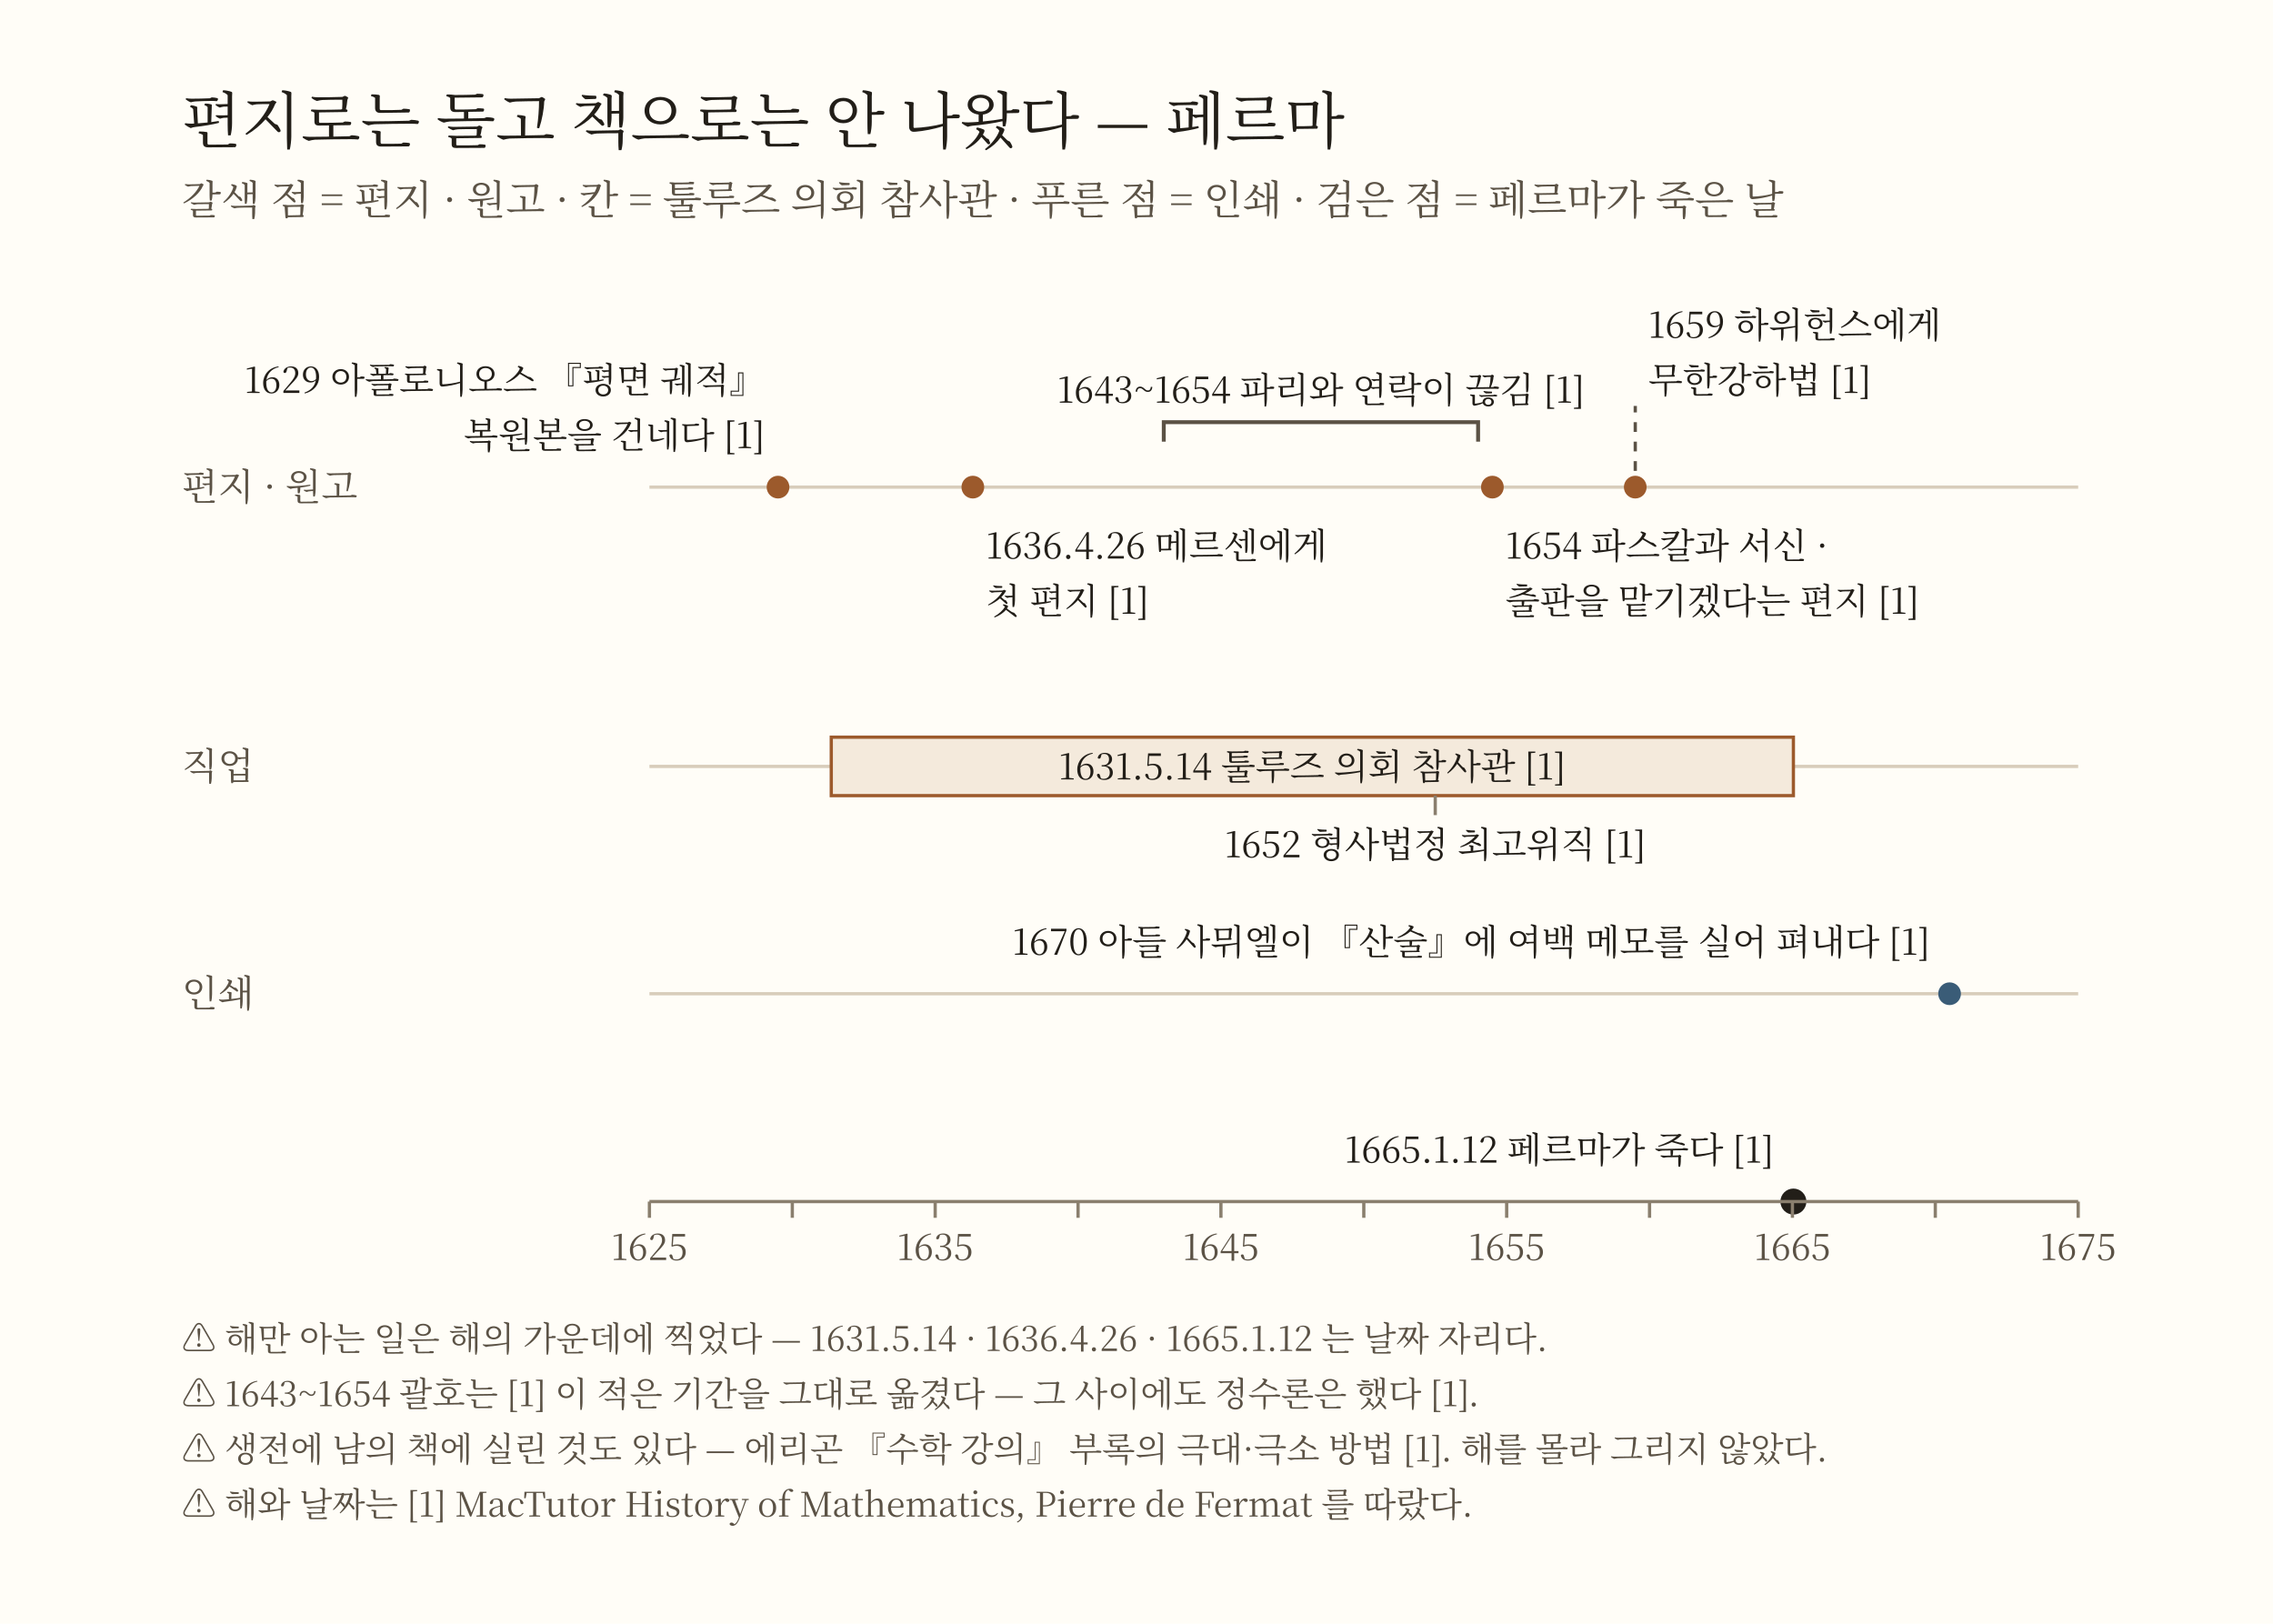
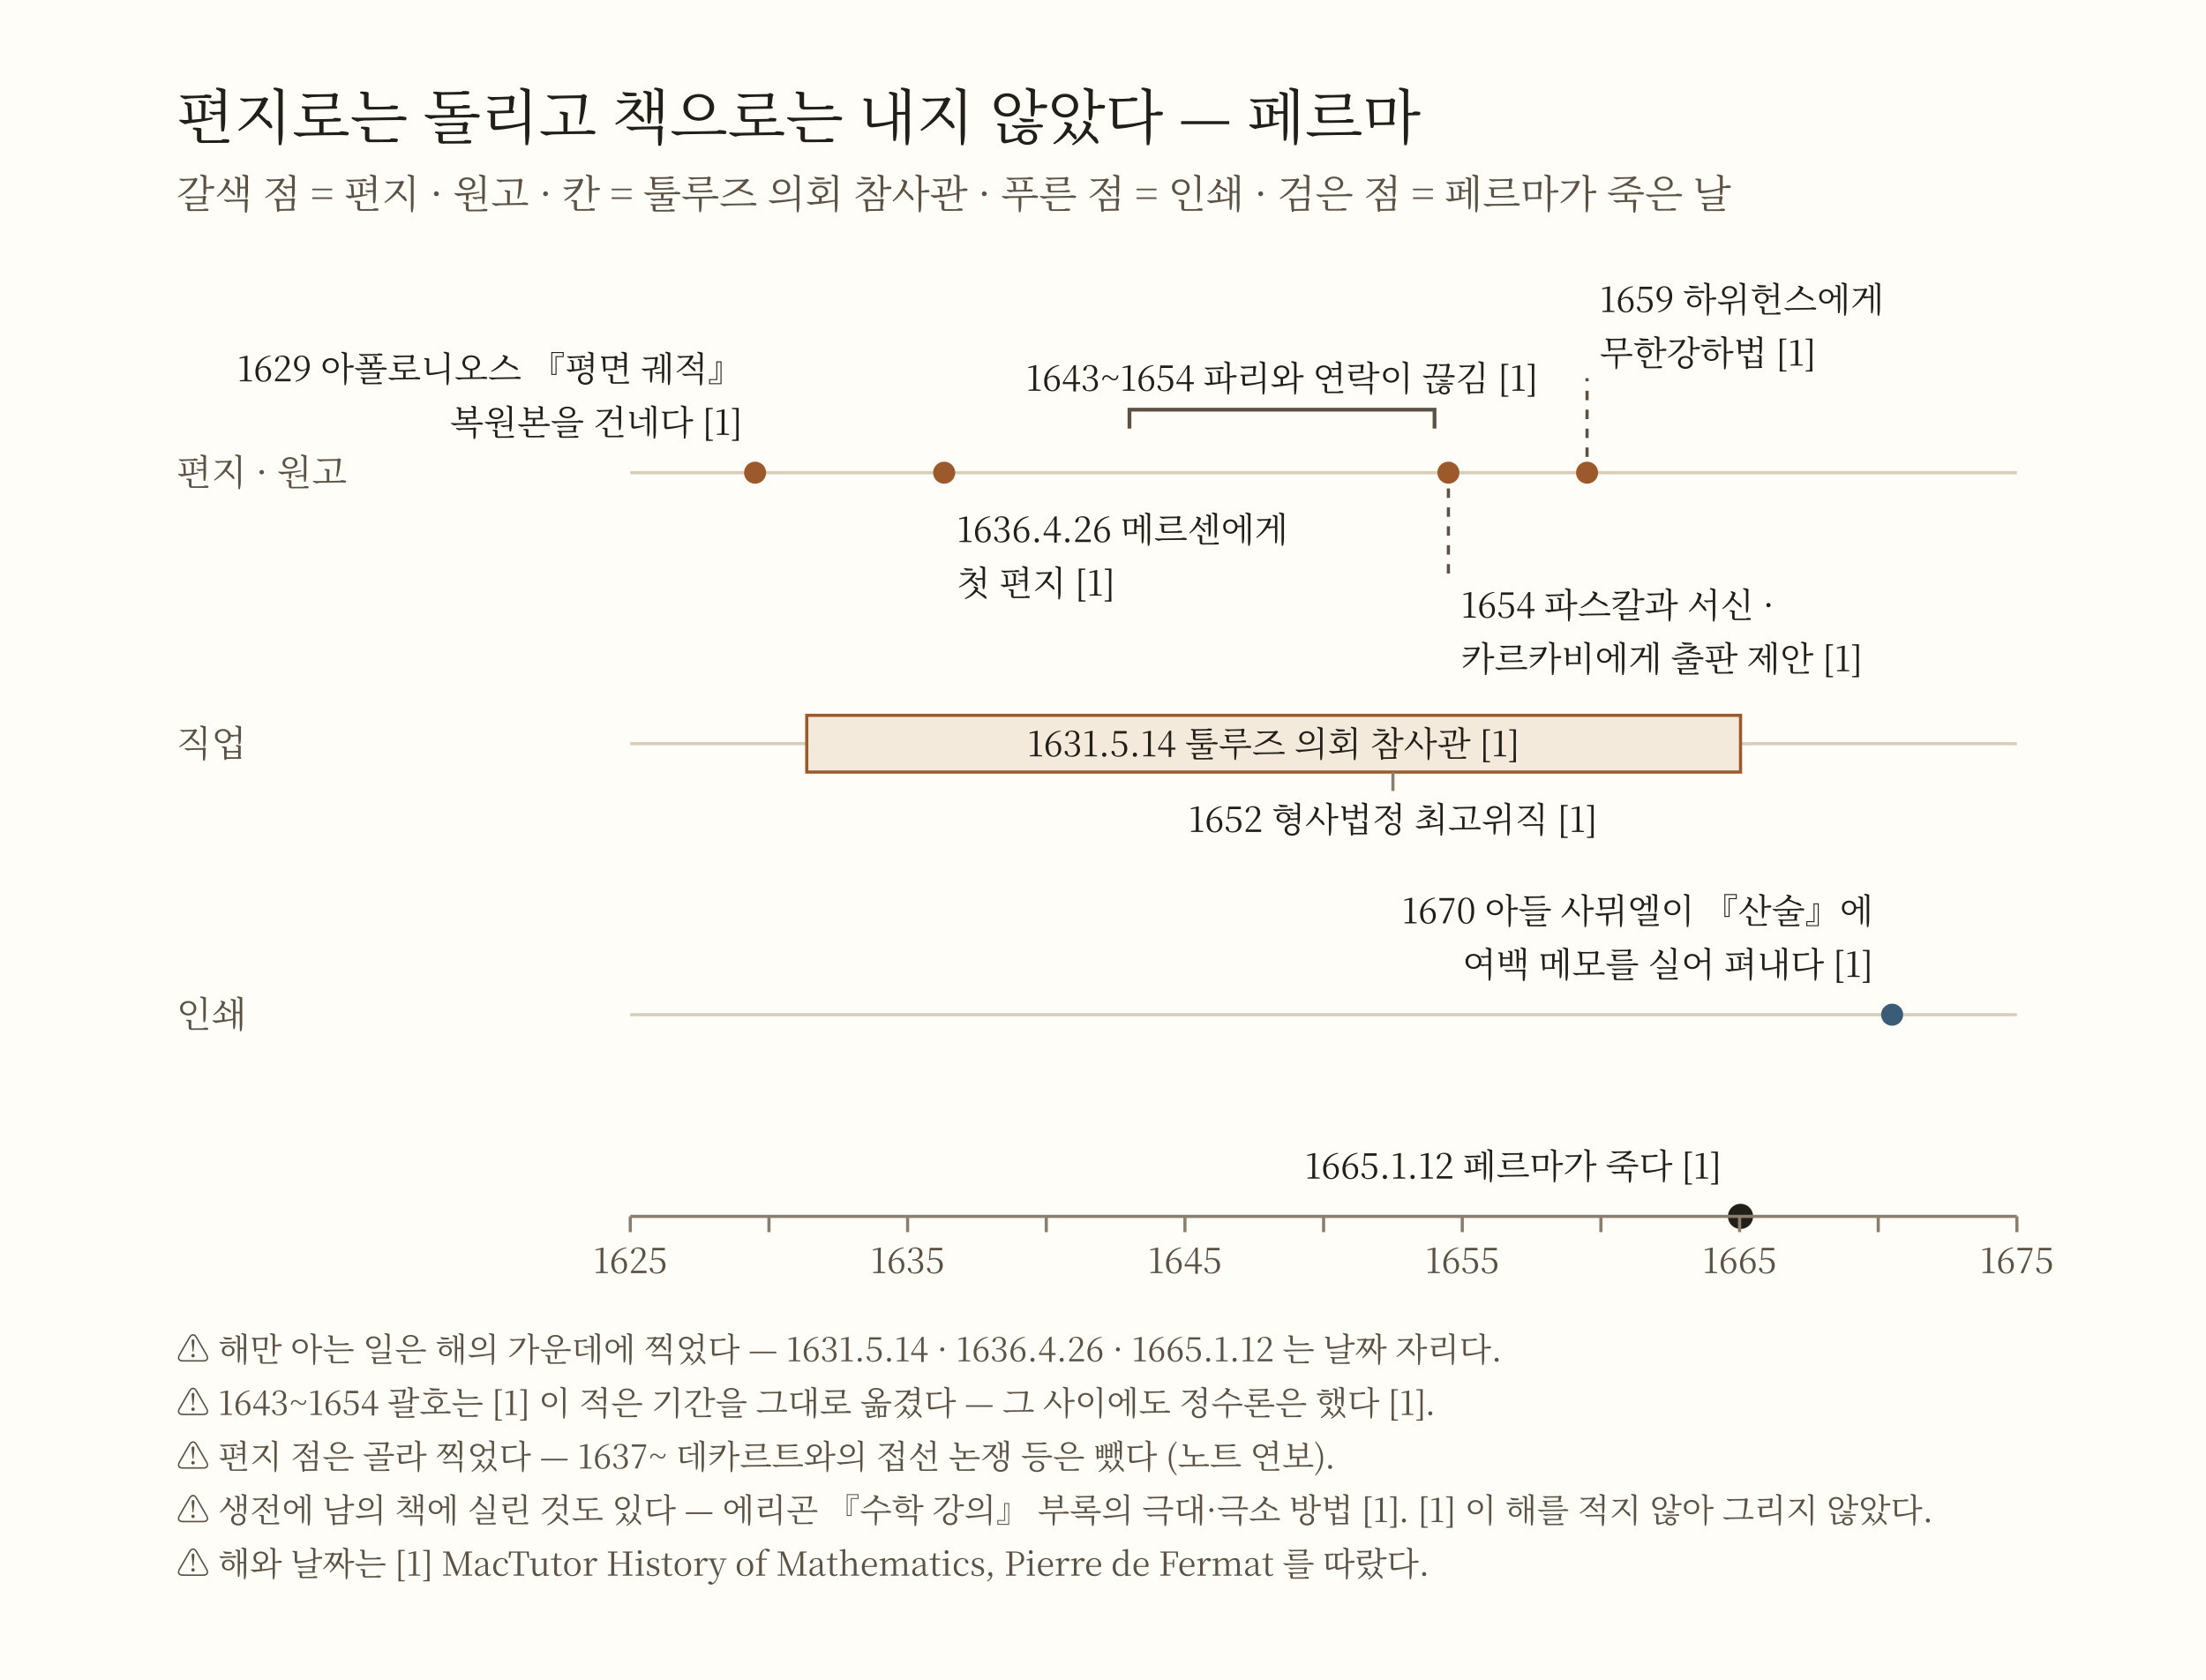
- <svg xmlns="http://www.w3.org/2000/svg" viewBox="0 0 700 500" width="700" height="500" role="img" aria-label="그림 위쪽에 「편지로는 돌고 책으로는 안 나왔다 — 페르마」라는 표제가 있고 그 아래에 갈색 점은 편지 · 원고, 칸은 툴루즈 의회 참사관, 푸른 점은 인쇄, 검은 점은 페르마가 죽은 날이라는 부호표가 있다. 가로축은 1625년부터 1675년까지 다섯 해마다 눈금이 있고 열 해마다 숫자가 적혀 있다. 줄이 셋 있고 줄 이름은 왼쪽 끝에 편지 · 원고, 직업, 인쇄라고 적혀 있다. 편지 · 원고 줄에는 갈색 점이 넷 있다. 1629년 점 왼쪽 위에 두 줄로 1629 아폴로니오스 평면 궤적 복원본을 건네다, 1636년 4월 26일 점 오른쪽 아래에 두 줄로 1636.4.26 메르센에게 첫 편지, 1654년 점 오른쪽 아래에 두 줄로 1654 파스칼과 서신, 출판을 맡기겠다는 편지, 1659년 점에서 점선으로 올라간 자리 오른쪽에 두 줄로 1659 하위헌스에게 무한강하법이라고 적혀 있다. 이 줄 위에는 1643년부터 1654년까지 걸친 괄호가 있고 그 위에 1643~1654 파리와 연락이 끊김이라고 적혀 있다. 직업 줄에는 1631년 5월 14일부터 1665년 1월 12일까지 칸이 있고 칸 안에 1631.5.14 툴루즈 의회 참사관이라고 적혀 있다. 칸 아래 1652년 자리에 짧은 금이 있고 그 아래에 1652 형사법정 최고위직이라고 적혀 있다. 인쇄 줄에는 1670년 가운데에 푸른 점이 하나 있고 그 왼쪽 위에 1670 아들 사뮈엘이 산술에 여백 메모를 실어 펴내다라고 적혀 있다. 인쇄 줄에서 1670년 앞은 비어 있다. 가로축 위 1665년 1월 12일 자리에 검은 점이 있고 그 왼쪽 위에 1665.1.12 페르마가 죽다라고 적혀 있다. 아래에 단서가 네 줄 있다. 첫째, 해만 아는 일은 해의 가운데에 찍었고 1631.5.14, 1636.4.26, 1665.1.12 는 날짜 자리다. 둘째, 1643~1654 괄호는 1번이 적은 기간을 그대로 옮겼고 그 사이에도 정수론은 했다. 셋째, 생전에 남의 책에 실린 것도 있는데 에리곤 수학 강의 부록의 극대·극소 방법이고, 해를 몰라 그리지 않았다. 넷째, 해와 날짜는 1번 MacTutor History of Mathematics, Pierre de Fermat 를 따랐다">
+ <svg xmlns="http://www.w3.org/2000/svg" viewBox="0 0 700 533" width="700" height="533" role="img" aria-label="그림 위쪽에 「편지로는 돌리고 책으로는 내지 않았다 — 페르마」라는 표제가 있고 그 아래에 갈색 점은 편지 · 원고, 칸은 툴루즈 의회 참사관, 푸른 점은 인쇄, 검은 점은 페르마가 죽은 날이라는 부호표가 있다. 가로축은 1625년부터 1675년까지 다섯 해마다 눈금이 있고 열 해마다 숫자가 적혀 있다. 줄이 셋 있고 줄 이름은 왼쪽 끝에 편지 · 원고, 직업, 인쇄라고 적혀 있다. 편지 · 원고 줄에는 갈색 점이 넷 있다. 1629년 점 왼쪽 위에 두 줄로 1629 아폴로니오스 평면 궤적 복원본을 건네다, 1636년 4월 26일 점 오른쪽 아래에 두 줄로 1636.4.26 메르센에게 첫 편지, 1654년 점에서 점선으로 내려간 자리 오른쪽에 두 줄로 1654 파스칼과 서신, 카르카비에게 출판 제안, 1659년 점에서 점선으로 올라간 자리 오른쪽에 두 줄로 1659 하위헌스에게 무한강하법이라고 적혀 있다. 이 줄 위에는 1643년부터 1654년까지 걸친 괄호가 있고 그 위에 1643~1654 파리와 연락이 끊김이라고 적혀 있다. 직업 줄에는 1631년 5월 14일부터 1665년 1월 12일까지 칸이 있고 칸 안에 1631.5.14 툴루즈 의회 참사관이라고 적혀 있다. 칸 아래 1652년 자리에 짧은 금이 있고 그 아래에 1652 형사법정 최고위직이라고 적혀 있다. 인쇄 줄에는 1670년 가운데에 푸른 점이 하나 있고 그 왼쪽 위에 두 줄로 1670 아들 사뮈엘이 산술에 여백 메모를 실어 펴내다라고 적혀 있다. 인쇄 줄에서 1670년 앞은 비어 있다. 가로축 위 1665년 1월 12일 자리에 검은 점이 있고 그 왼쪽 위에 1665.1.12 페르마가 죽다라고 적혀 있다. 아래에 단서가 다섯 줄 있다. 첫째, 해만 아는 일은 해의 가운데에 찍었고 1631.5.14, 1636.4.26, 1665.1.12 는 날짜 자리다. 둘째, 1643~1654 괄호는 1번이 적은 기간을 그대로 옮겼고 그 사이에도 정수론은 했다. 셋째, 편지 점은 골라 찍었고 1637~ 데카르트와의 접선 논쟁 등은 뺐다. 넷째, 생전에 남의 책에 실린 것도 있는데 에리곤 수학 강의 부록의 극대·극소 방법이고, 1번이 해를 적지 않아 그리지 않았다. 다섯째, 해와 날짜는 1번 MacTutor History of Mathematics, Pierre de Fermat 를 따랐다">
  <style>
    text{font-family:EB Garamond, Georgia, 'Noto Serif KR', 'Noto Serif CJK KR', NanumMyeongjo, Batang, AppleMyungjo, serif;fill:#221E18;}
    .h1{font-size:19px;} .h2{font-size:12.5px;fill:#5B5245;}
    .grp{font-size:11.5px;fill:#5B5245;}
    .ev{font-size:11px;} .yr{font-size:11px;fill:#5B5245;}
    .bg{fill:#FFFDF7;}
    .lane{stroke:#D8CDBB;stroke-width:1;}
    .seg{fill:#F4EADC;stroke:#9C5A2C;stroke-width:1;}
    .seg2{fill:#E6CDAE;stroke:#9C5A2C;stroke-width:1;}
    .mk{fill:#9C5A2C;} .bl{fill:#3A5C77;} .pt{fill:#221E18;}
    .dash{stroke:#5B5245;stroke-width:1;stroke-dasharray:3 3;}
    .brk{stroke:#5B5245;stroke-width:1.2;fill:none;}
    .axis{stroke:#8A7F6E;stroke-width:1;}
    .warn{font-size:10.5px;fill:#5B5245;}
  </style>
-   <rect class="bg" x="0" y="0" width="700" height="500" />
-   <text class="h1" x="56" y="44" text-anchor="start">편지로는 돌고 책으로는 안 나왔다 — 페르마</text>
+   <rect class="bg" x="0" y="0" width="700" height="533" />
+   <text class="h1" x="56" y="44" text-anchor="start">편지로는 돌리고 책으로는 내지 않았다 — 페르마</text>
  <text class="h2" x="56" y="66" text-anchor="start">갈색 점 = 편지 · 원고 · 칸 = 툴루즈 의회 참사관 · 푸른 점 = 인쇄 · 검은 점 = 페르마가 죽은 날</text>
  <line class="lane" x1="200" y1="150" x2="640" y2="150" />
  <text class="grp" x="56" y="154" text-anchor="start">편지 · 원고</text>
  <line class="lane" x1="200" y1="236" x2="640" y2="236" />
  <text class="grp" x="56" y="240" text-anchor="start">직업</text>
-   <line class="lane" x1="200" y1="306" x2="640" y2="306" />
-   <text class="grp" x="56" y="310" text-anchor="start">인쇄</text>
+   <line class="lane" x1="200" y1="322" x2="640" y2="322" />
+   <text class="grp" x="56" y="326" text-anchor="start">인쇄</text>
  <circle class="mk" cx="239.6" cy="150" r="3.5" />
  <text class="ev" x="235.6" y="121" text-anchor="end">1629 아폴로니오스 『평면 궤적』</text>
  <text class="ev" x="235.6" y="138" text-anchor="end">복원본을 건네다 [1]</text>
  <circle class="mk" cx="299.6" cy="150" r="3.5" />
  <text class="ev" x="303.6" y="172" text-anchor="start">1636.4.26 메르센에게</text>
  <text class="ev" x="303.6" y="189" text-anchor="start">첫 편지 [1]</text>
  <path class="brk" d="M358.4,136 V130 H455.2 V136" />
  <text class="ev" x="406.8" y="124" text-anchor="middle">1643~1654 파리와 연락이 끊김 [1]</text>
  <circle class="mk" cx="459.6" cy="150" r="3.5" />
-   <text class="ev" x="463.6" y="172" text-anchor="start">1654 파스칼과 서신 ·</text>
-   <text class="ev" x="463.6" y="189" text-anchor="start">출판을 맡기겠다는 편지 [1]</text>
+   <line class="dash" x1="459.6" y1="155" x2="459.6" y2="185" />
+   <text class="ev" x="463.6" y="196" text-anchor="start">1654 파스칼과 서신 ·</text>
+   <text class="ev" x="463.6" y="213" text-anchor="start">카르카비에게 출판 제안 [1]</text>
  <circle class="mk" cx="503.6" cy="150" r="3.5" />
-   <text class="ev" x="507.6" y="104" text-anchor="start">1659 하위헌스에게</text>
-   <text class="ev" x="507.6" y="121" text-anchor="start">무한강하법 [1]</text>
-   <line class="dash" x1="503.6" y1="145" x2="503.6" y2="125" />
+   <text class="ev" x="507.6" y="99" text-anchor="start">1659 하위헌스에게</text>
+   <text class="ev" x="507.6" y="116" text-anchor="start">무한강하법 [1]</text>
+   <line class="dash" x1="503.6" y1="145" x2="503.6" y2="120" />
  <rect class="seg" x="256.0" y="227" width="296.3" height="18" />
  <text class="ev" x="404.1" y="240" text-anchor="middle">1631.5.14 툴루즈 의회 참사관 [1]</text>
  <line class="axis" x1="442.0" y1="245" x2="442.0" y2="251" />
  <text class="ev" x="442.0" y="264" text-anchor="middle">1652 형사법정 최고위직 [1]</text>
-   <circle class="bl" cx="600.4" cy="306" r="3.5" />
-   <text class="ev" x="594.4" y="294" text-anchor="end">1670 아들 사뮈엘이 『산술』에 여백 메모를 실어 펴내다 [1]</text>
-   <circle class="pt" cx="552.3" cy="370" r="4" />
-   <text class="ev" x="546.3" y="358" text-anchor="end">1665.1.12 페르마가 죽다 [1]</text>
-   <line class="axis" x1="200" y1="370" x2="640" y2="370" />
-   <line class="axis" x1="200.0" y1="370" x2="200.0" y2="375" />
-   <text class="yr" x="200.0" y="388" text-anchor="middle">1625</text>
-   <line class="axis" x1="244.0" y1="370" x2="244.0" y2="375" />
-   <line class="axis" x1="288.0" y1="370" x2="288.0" y2="375" />
-   <text class="yr" x="288.0" y="388" text-anchor="middle">1635</text>
-   <line class="axis" x1="332.0" y1="370" x2="332.0" y2="375" />
-   <line class="axis" x1="376.0" y1="370" x2="376.0" y2="375" />
-   <text class="yr" x="376.0" y="388" text-anchor="middle">1645</text>
-   <line class="axis" x1="420.0" y1="370" x2="420.0" y2="375" />
-   <line class="axis" x1="464.0" y1="370" x2="464.0" y2="375" />
-   <text class="yr" x="464.0" y="388" text-anchor="middle">1655</text>
-   <line class="axis" x1="508.0" y1="370" x2="508.0" y2="375" />
-   <line class="axis" x1="552.0" y1="370" x2="552.0" y2="375" />
-   <text class="yr" x="552.0" y="388" text-anchor="middle">1665</text>
-   <line class="axis" x1="596.0" y1="370" x2="596.0" y2="375" />
-   <line class="axis" x1="640.0" y1="370" x2="640.0" y2="375" />
-   <text class="yr" x="640.0" y="388" text-anchor="middle">1675</text>
-   <text class="warn" x="56" y="416">⚠ 해만 아는 일은 해의 가운데에 찍었다 — 1631.5.14 · 1636.4.26 · 1665.1.12 는 날짜 자리다.</text>
-   <text class="warn" x="56" y="433">⚠ 1643~1654 괄호는 [1] 이 적은 기간을 그대로 옮겼다 — 그 사이에도 정수론은 했다 [1].</text>
-   <text class="warn" x="56" y="450">⚠ 생전에 남의 책에 실린 것도 있다 — 에리곤 『수학 강의』 부록의 극대·극소 방법 [1]. 해를 몰라 그리지 않았다.</text>
-   <text class="warn" x="56" y="467">⚠ 해와 날짜는 [1] MacTutor History of Mathematics, Pierre de Fermat 를 따랐다.</text>
+   <circle class="bl" cx="600.4" cy="322" r="3.5" />
+   <text class="ev" x="594.4" y="293" text-anchor="end">1670 아들 사뮈엘이 『산술』에</text>
+   <text class="ev" x="594.4" y="310" text-anchor="end">여백 메모를 실어 펴내다 [1]</text>
+   <circle class="pt" cx="552.3" cy="386" r="4" />
+   <text class="ev" x="546.3" y="374" text-anchor="end">1665.1.12 페르마가 죽다 [1]</text>
+   <line class="axis" x1="200" y1="386" x2="640" y2="386" />
+   <line class="axis" x1="200.0" y1="386" x2="200.0" y2="391" />
+   <text class="yr" x="200.0" y="404" text-anchor="middle">1625</text>
+   <line class="axis" x1="244.0" y1="386" x2="244.0" y2="391" />
+   <line class="axis" x1="288.0" y1="386" x2="288.0" y2="391" />
+   <text class="yr" x="288.0" y="404" text-anchor="middle">1635</text>
+   <line class="axis" x1="332.0" y1="386" x2="332.0" y2="391" />
+   <line class="axis" x1="376.0" y1="386" x2="376.0" y2="391" />
+   <text class="yr" x="376.0" y="404" text-anchor="middle">1645</text>
+   <line class="axis" x1="420.0" y1="386" x2="420.0" y2="391" />
+   <line class="axis" x1="464.0" y1="386" x2="464.0" y2="391" />
+   <text class="yr" x="464.0" y="404" text-anchor="middle">1655</text>
+   <line class="axis" x1="508.0" y1="386" x2="508.0" y2="391" />
+   <line class="axis" x1="552.0" y1="386" x2="552.0" y2="391" />
+   <text class="yr" x="552.0" y="404" text-anchor="middle">1665</text>
+   <line class="axis" x1="596.0" y1="386" x2="596.0" y2="391" />
+   <line class="axis" x1="640.0" y1="386" x2="640.0" y2="391" />
+   <text class="yr" x="640.0" y="404" text-anchor="middle">1675</text>
+   <text class="warn" x="56" y="432">⚠ 해만 아는 일은 해의 가운데에 찍었다 — 1631.5.14 · 1636.4.26 · 1665.1.12 는 날짜 자리다.</text>
+   <text class="warn" x="56" y="449">⚠ 1643~1654 괄호는 [1] 이 적은 기간을 그대로 옮겼다 — 그 사이에도 정수론은 했다 [1].</text>
+   <text class="warn" x="56" y="466">⚠ 편지 점은 골라 찍었다 — 1637~ 데카르트와의 접선 논쟁 등은 뺐다 (노트 연보).</text>
+   <text class="warn" x="56" y="483">⚠ 생전에 남의 책에 실린 것도 있다 — 에리곤 『수학 강의』 부록의 극대·극소 방법 [1]. [1] 이 해를 적지 않아 그리지 않았다.</text>
+   <text class="warn" x="56" y="500">⚠ 해와 날짜는 [1] MacTutor History of Mathematics, Pierre de Fermat 를 따랐다.</text>
</svg>
